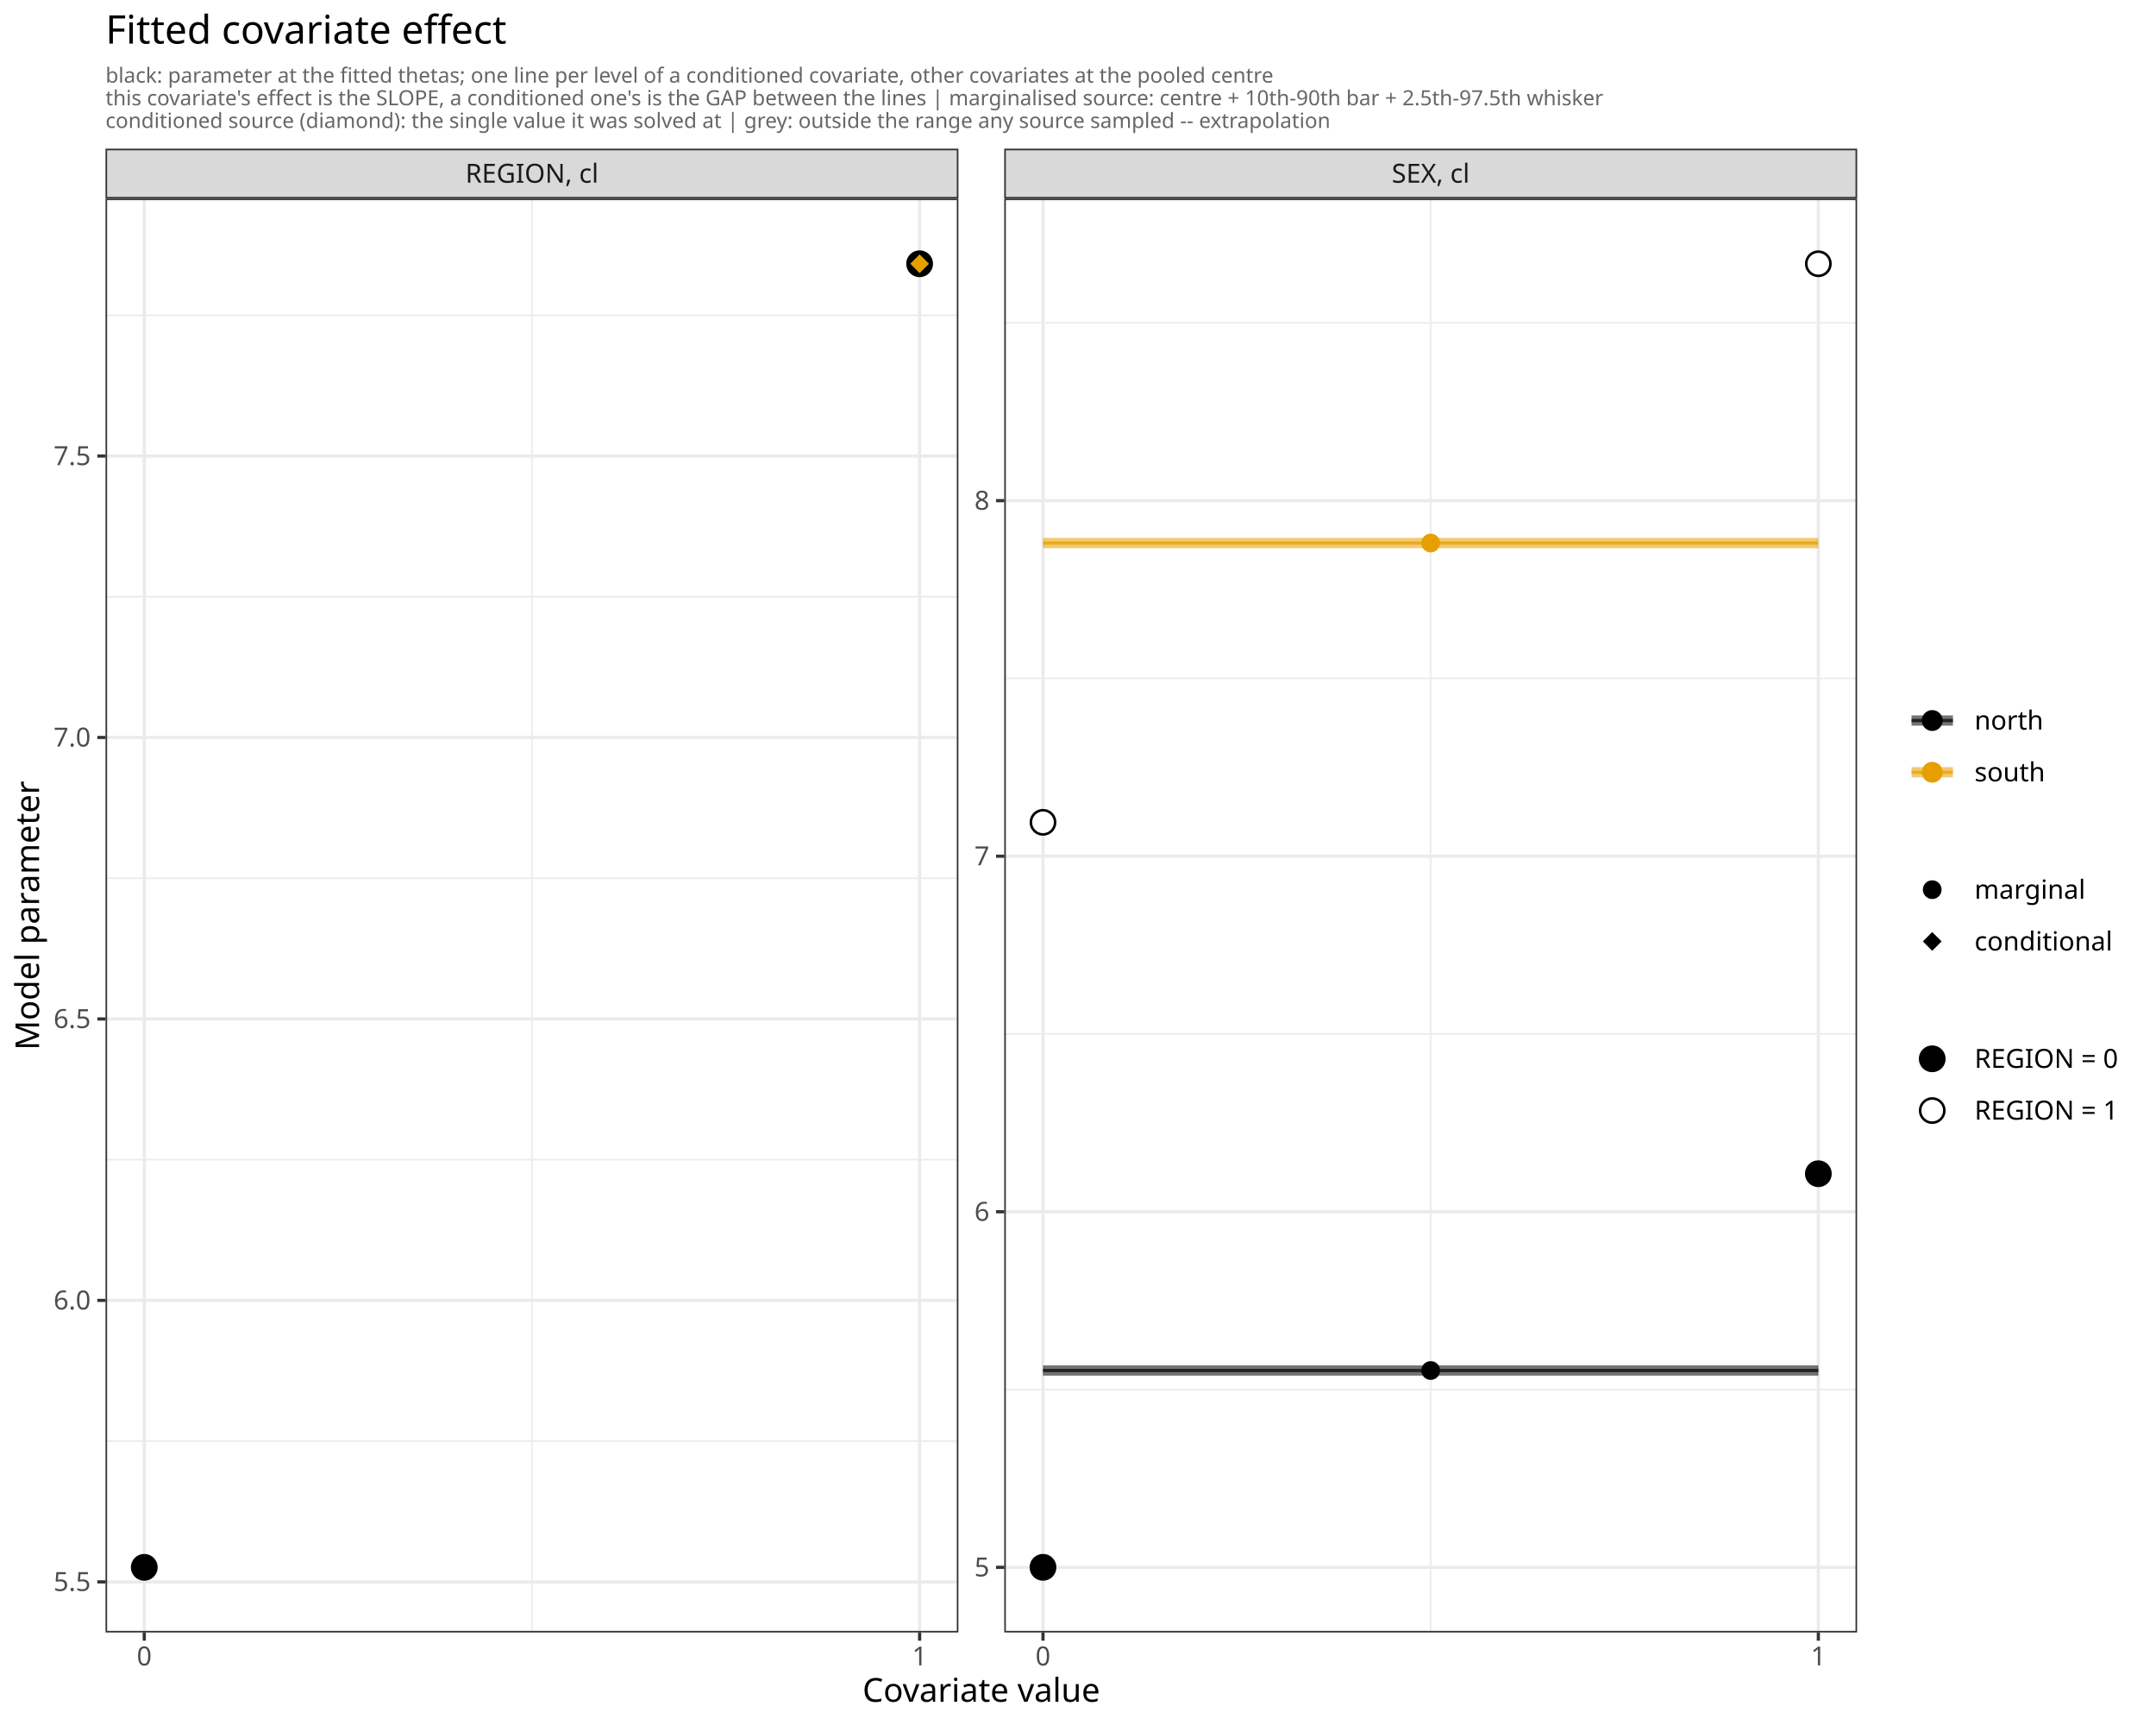
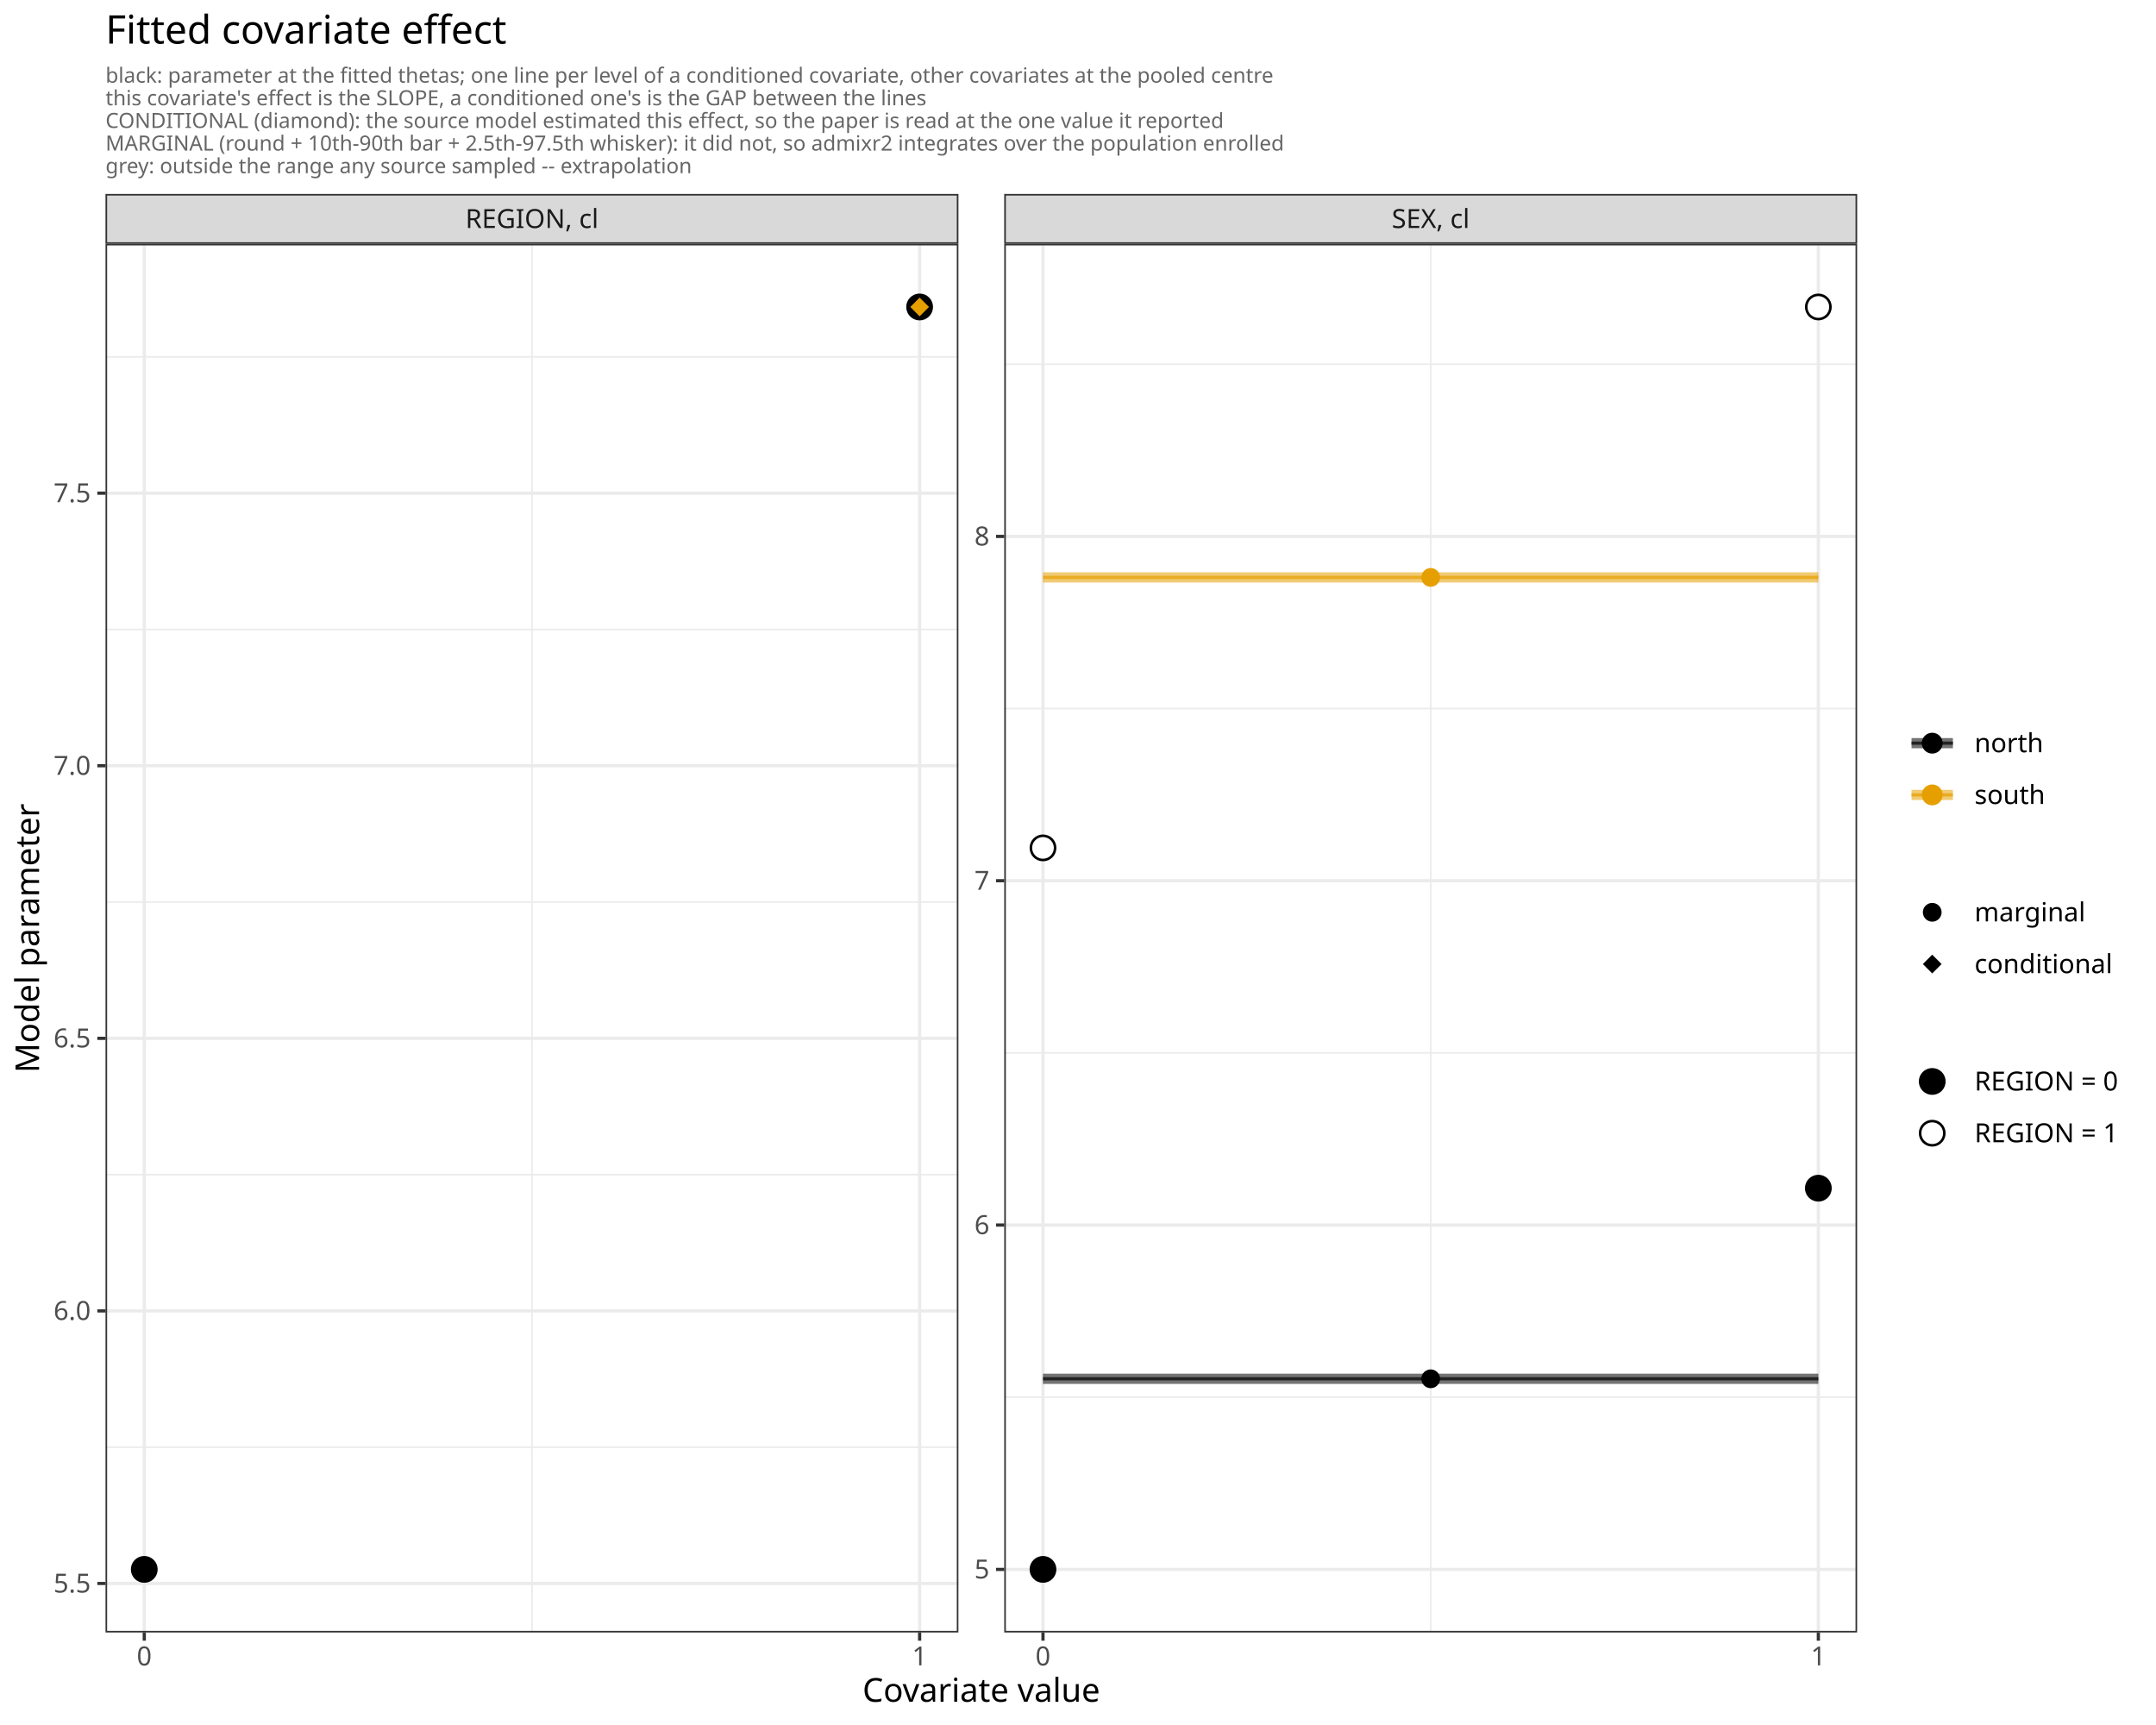
<svg xmlns="http://www.w3.org/2000/svg" class="svglite" data-engine-version="2.0" width="720.00pt" height="576.00pt" viewBox="0 0 720.00 576.00">
  <defs>
    <style type="text/css">
    .svglite line, .svglite polyline, .svglite polygon, .svglite path, .svglite rect, .svglite circle {
      fill: none;
      stroke: #000000;
      stroke-linecap: round;
      stroke-linejoin: round;
      stroke-miterlimit: 10.00;
    }
  </style>
  </defs>
  <rect width="100%" height="100%" style="stroke: none; fill: #FFFFFF;" />
  <defs>
    <clipPath id="cpMC4wMHw3MjAuMDB8MC4wMHw1NzYuMDA=">
      <rect x="0.00" y="0.00" width="720.00" height="576.00" />
    </clipPath>
  </defs>
  <g clip-path="url(#cpMC4wMHw3MjAuMDB8MC4wMHw1NzYuMDA=)">
    <rect x="-0" y="0.00" width="720.00" height="576.00" style="stroke-width: 1.07; stroke: #FFFFFF; fill: #FFFFFF;" />
  </g>
  <defs>
-     <clipPath id="cpMzUuMjR8MzIwLjA2fDY2LjMwfDU0NS4xMQ==">
-       <rect x="35.24" y="66.30" width="284.82" height="478.81" />
+     <clipPath id="cpMzUuMjR8MzIwLjA2fDgxLjQyfDU0NS4xMQ==">
+       <rect x="35.24" y="81.42" width="284.82" height="463.69" />
    </clipPath>
  </defs>
-   <g clip-path="url(#cpMzUuMjR8MzIwLjA2fDY2LjMwfDU0NS4xMQ==)">
-     <rect x="35.24" y="66.30" width="284.82" height="478.81" style="stroke-width: 1.07; stroke: none; fill: #FFFFFF;" />
-     <polyline points="35.24,481.22 320.06,481.22 " style="stroke-width: 0.53; stroke: #EBEBEB; stroke-linecap: butt;" />
-     <polyline points="35.24,387.23 320.06,387.23 " style="stroke-width: 0.53; stroke: #EBEBEB; stroke-linecap: butt;" />
-     <polyline points="35.24,293.25 320.06,293.25 " style="stroke-width: 0.53; stroke: #EBEBEB; stroke-linecap: butt;" />
-     <polyline points="35.24,199.26 320.06,199.26 " style="stroke-width: 0.53; stroke: #EBEBEB; stroke-linecap: butt;" />
-     <polyline points="35.24,105.28 320.06,105.28 " style="stroke-width: 0.53; stroke: #EBEBEB; stroke-linecap: butt;" />
-     <polyline points="177.65,545.11 177.65,66.30 " style="stroke-width: 0.53; stroke: #EBEBEB; stroke-linecap: butt;" />
-     <polyline points="35.24,528.21 320.06,528.21 " style="stroke-width: 1.07; stroke: #EBEBEB; stroke-linecap: butt;" />
-     <polyline points="35.24,434.22 320.06,434.22 " style="stroke-width: 1.07; stroke: #EBEBEB; stroke-linecap: butt;" />
-     <polyline points="35.24,340.24 320.06,340.24 " style="stroke-width: 1.07; stroke: #EBEBEB; stroke-linecap: butt;" />
-     <polyline points="35.24,246.25 320.06,246.25 " style="stroke-width: 1.07; stroke: #EBEBEB; stroke-linecap: butt;" />
-     <polyline points="35.24,152.27 320.06,152.27 " style="stroke-width: 1.07; stroke: #EBEBEB; stroke-linecap: butt;" />
-     <polyline points="48.18,545.11 48.18,66.30 " style="stroke-width: 1.07; stroke: #EBEBEB; stroke-linecap: butt;" />
-     <polyline points="307.11,545.11 307.11,66.30 " style="stroke-width: 1.07; stroke: #EBEBEB; stroke-linecap: butt;" />
-     <circle cx="48.18" cy="523.35" r="4.05" style="stroke-width: 0.85; fill: #000000;" />
-     <circle cx="307.11" cy="88.07" r="4.05" style="stroke-width: 0.85; fill: #000000;" />
-     <polygon points="45.06,523.35 48.18,520.22 51.31,523.35 48.18,526.48 " style="stroke-width: 0.71; stroke: none; fill: #000000;" />
-     <polygon points="303.99,88.07 307.11,84.94 310.24,88.07 307.11,91.20 " style="stroke-width: 0.71; stroke: none; fill: #E69F00;" />
-     <rect x="35.24" y="66.30" width="284.82" height="478.81" style="stroke-width: 1.07; stroke: #333333;" />
+   <g clip-path="url(#cpMzUuMjR8MzIwLjA2fDgxLjQyfDU0NS4xMQ==)">
+     <rect x="35.24" y="81.42" width="284.82" height="463.69" style="stroke-width: 1.07; stroke: none; fill: #FFFFFF;" />
+     <polyline points="35.24,483.23 320.06,483.23 " style="stroke-width: 0.53; stroke: #EBEBEB; stroke-linecap: butt;" />
+     <polyline points="35.24,392.22 320.06,392.22 " style="stroke-width: 0.53; stroke: #EBEBEB; stroke-linecap: butt;" />
+     <polyline points="35.24,301.20 320.06,301.20 " style="stroke-width: 0.53; stroke: #EBEBEB; stroke-linecap: butt;" />
+     <polyline points="35.24,210.18 320.06,210.18 " style="stroke-width: 0.53; stroke: #EBEBEB; stroke-linecap: butt;" />
+     <polyline points="35.24,119.17 320.06,119.17 " style="stroke-width: 0.53; stroke: #EBEBEB; stroke-linecap: butt;" />
+     <polyline points="177.65,545.11 177.65,81.42 " style="stroke-width: 0.53; stroke: #EBEBEB; stroke-linecap: butt;" />
+     <polyline points="35.24,528.74 320.06,528.74 " style="stroke-width: 1.07; stroke: #EBEBEB; stroke-linecap: butt;" />
+     <polyline points="35.24,437.73 320.06,437.73 " style="stroke-width: 1.07; stroke: #EBEBEB; stroke-linecap: butt;" />
+     <polyline points="35.24,346.71 320.06,346.71 " style="stroke-width: 1.07; stroke: #EBEBEB; stroke-linecap: butt;" />
+     <polyline points="35.24,255.69 320.06,255.69 " style="stroke-width: 1.07; stroke: #EBEBEB; stroke-linecap: butt;" />
+     <polyline points="35.24,164.68 320.06,164.68 " style="stroke-width: 1.07; stroke: #EBEBEB; stroke-linecap: butt;" />
+     <polyline points="48.18,545.11 48.18,81.42 " style="stroke-width: 1.07; stroke: #EBEBEB; stroke-linecap: butt;" />
+     <polyline points="307.11,545.11 307.11,81.42 " style="stroke-width: 1.07; stroke: #EBEBEB; stroke-linecap: butt;" />
+     <circle cx="48.18" cy="524.04" r="4.05" style="stroke-width: 0.85; fill: #000000;" />
+     <circle cx="307.11" cy="102.50" r="4.05" style="stroke-width: 0.85; fill: #000000;" />
+     <polygon points="45.06,524.04 48.18,520.91 51.31,524.04 48.18,527.16 " style="stroke-width: 0.71; stroke: none; fill: #000000;" />
+     <polygon points="303.99,102.50 307.11,99.37 310.24,102.50 307.11,105.63 " style="stroke-width: 0.71; stroke: none; fill: #E69F00;" />
+     <rect x="35.24" y="81.42" width="284.82" height="463.69" style="stroke-width: 1.07; stroke: #333333;" />
  </g>
  <g clip-path="url(#cpMC4wMHw3MjAuMDB8MC4wMHw1NzYuMDA=)">
</g>
  <defs>
-     <clipPath id="cpMzM1LjM3fDYyMC4xOXw2Ni4zMHw1NDUuMTE=">
-       <rect x="335.37" y="66.30" width="284.82" height="478.81" />
+     <clipPath id="cpMzM1LjM3fDYyMC4xOXw4MS40Mnw1NDUuMTE=">
+       <rect x="335.37" y="81.42" width="284.82" height="463.69" />
    </clipPath>
  </defs>
-   <g clip-path="url(#cpMzM1LjM3fDYyMC4xOXw2Ni4zMHw1NDUuMTE=)">
-     <rect x="335.37" y="66.30" width="284.82" height="478.81" style="stroke-width: 1.07; stroke: none; fill: #FFFFFF;" />
-     <polyline points="335.37,463.99 620.19,463.99 " style="stroke-width: 0.53; stroke: #EBEBEB; stroke-linecap: butt;" />
-     <polyline points="335.37,345.26 620.19,345.26 " style="stroke-width: 0.53; stroke: #EBEBEB; stroke-linecap: butt;" />
-     <polyline points="335.37,226.53 620.19,226.53 " style="stroke-width: 0.53; stroke: #EBEBEB; stroke-linecap: butt;" />
-     <polyline points="335.37,107.81 620.19,107.81 " style="stroke-width: 0.53; stroke: #EBEBEB; stroke-linecap: butt;" />
-     <polyline points="477.78,545.11 477.78,66.30 " style="stroke-width: 0.53; stroke: #EBEBEB; stroke-linecap: butt;" />
-     <polyline points="335.37,523.35 620.19,523.35 " style="stroke-width: 1.07; stroke: #EBEBEB; stroke-linecap: butt;" />
-     <polyline points="335.37,404.62 620.19,404.62 " style="stroke-width: 1.07; stroke: #EBEBEB; stroke-linecap: butt;" />
-     <polyline points="335.37,285.90 620.19,285.90 " style="stroke-width: 1.07; stroke: #EBEBEB; stroke-linecap: butt;" />
-     <polyline points="335.37,167.17 620.19,167.17 " style="stroke-width: 1.07; stroke: #EBEBEB; stroke-linecap: butt;" />
-     <polyline points="348.31,545.11 348.31,66.30 " style="stroke-width: 1.07; stroke: #EBEBEB; stroke-linecap: butt;" />
-     <polyline points="607.24,545.11 607.24,66.30 " style="stroke-width: 1.07; stroke: #EBEBEB; stroke-linecap: butt;" />
-     <circle cx="348.31" cy="523.35" r="4.05" style="stroke-width: 0.85; fill: #000000;" />
-     <circle cx="607.24" cy="391.92" r="4.05" style="stroke-width: 0.85; fill: #000000;" />
-     <circle cx="348.31" cy="274.58" r="4.05" style="stroke-width: 0.85; fill: #FFFFFF;" />
-     <circle cx="607.24" cy="88.07" r="4.05" style="stroke-width: 0.85; fill: #FFFFFF;" />
-     <line x1="348.31" y1="457.63" x2="607.24" y2="457.63" style="stroke-width: 1.07; stroke: #000000; stroke-opacity: 0.70; stroke-linecap: butt;" />
-     <line x1="348.31" y1="181.32" x2="607.24" y2="181.32" style="stroke-width: 1.07; stroke: #E69F00; stroke-opacity: 0.70; stroke-linecap: butt;" />
-     <line x1="348.31" y1="457.63" x2="607.24" y2="457.63" style="stroke-width: 3.41; stroke: #000000; stroke-opacity: 0.55; stroke-linecap: butt;" />
-     <line x1="348.31" y1="181.32" x2="607.24" y2="181.32" style="stroke-width: 3.41; stroke: #E69F00; stroke-opacity: 0.55; stroke-linecap: butt;" />
-     <circle cx="477.78" cy="457.63" r="3.13" style="stroke-width: 0.71; stroke: none; fill: #000000;" />
-     <circle cx="477.78" cy="181.32" r="3.13" style="stroke-width: 0.71; stroke: none; fill: #E69F00;" />
-     <rect x="335.37" y="66.30" width="284.82" height="478.81" style="stroke-width: 1.07; stroke: #333333;" />
+   <g clip-path="url(#cpMzM1LjM3fDYyMC4xOXw4MS40Mnw1NDUuMTE=)">
+     <rect x="335.37" y="81.42" width="284.82" height="463.69" style="stroke-width: 1.07; stroke: none; fill: #FFFFFF;" />
+     <polyline points="335.37,466.55 620.19,466.55 " style="stroke-width: 0.53; stroke: #EBEBEB; stroke-linecap: butt;" />
+     <polyline points="335.37,351.57 620.19,351.57 " style="stroke-width: 0.53; stroke: #EBEBEB; stroke-linecap: butt;" />
+     <polyline points="335.37,236.59 620.19,236.59 " style="stroke-width: 0.53; stroke: #EBEBEB; stroke-linecap: butt;" />
+     <polyline points="335.37,121.62 620.19,121.62 " style="stroke-width: 0.53; stroke: #EBEBEB; stroke-linecap: butt;" />
+     <polyline points="477.78,545.11 477.78,81.42 " style="stroke-width: 0.53; stroke: #EBEBEB; stroke-linecap: butt;" />
+     <polyline points="335.37,524.04 620.19,524.04 " style="stroke-width: 1.07; stroke: #EBEBEB; stroke-linecap: butt;" />
+     <polyline points="335.37,409.06 620.19,409.06 " style="stroke-width: 1.07; stroke: #EBEBEB; stroke-linecap: butt;" />
+     <polyline points="335.37,294.08 620.19,294.08 " style="stroke-width: 1.07; stroke: #EBEBEB; stroke-linecap: butt;" />
+     <polyline points="335.37,179.11 620.19,179.11 " style="stroke-width: 1.07; stroke: #EBEBEB; stroke-linecap: butt;" />
+     <polyline points="348.31,545.11 348.31,81.42 " style="stroke-width: 1.07; stroke: #EBEBEB; stroke-linecap: butt;" />
+     <polyline points="607.24,545.11 607.24,81.42 " style="stroke-width: 1.07; stroke: #EBEBEB; stroke-linecap: butt;" />
+     <circle cx="348.31" cy="524.04" r="4.05" style="stroke-width: 0.85; fill: #000000;" />
+     <circle cx="607.24" cy="396.75" r="4.05" style="stroke-width: 0.85; fill: #000000;" />
+     <circle cx="348.31" cy="283.12" r="4.05" style="stroke-width: 0.85; fill: #FFFFFF;" />
+     <circle cx="607.24" cy="102.50" r="4.05" style="stroke-width: 0.85; fill: #FFFFFF;" />
+     <line x1="348.31" y1="460.40" x2="607.24" y2="460.40" style="stroke-width: 1.07; stroke: #000000; stroke-opacity: 0.70; stroke-linecap: butt;" />
+     <line x1="348.31" y1="192.81" x2="607.24" y2="192.81" style="stroke-width: 1.07; stroke: #E69F00; stroke-opacity: 0.70; stroke-linecap: butt;" />
+     <line x1="348.31" y1="460.40" x2="607.24" y2="460.40" style="stroke-width: 3.41; stroke: #000000; stroke-opacity: 0.55; stroke-linecap: butt;" />
+     <line x1="348.31" y1="192.81" x2="607.24" y2="192.81" style="stroke-width: 3.41; stroke: #E69F00; stroke-opacity: 0.55; stroke-linecap: butt;" />
+     <circle cx="477.78" cy="460.40" r="3.13" style="stroke-width: 0.71; stroke: none; fill: #000000;" />
+     <circle cx="477.78" cy="192.81" r="3.13" style="stroke-width: 0.71; stroke: none; fill: #E69F00;" />
+     <rect x="335.37" y="81.42" width="284.82" height="463.69" style="stroke-width: 1.07; stroke: #333333;" />
  </g>
  <g clip-path="url(#cpMC4wMHw3MjAuMDB8MC4wMHw1NzYuMDA=)">
</g>
  <defs>
-     <clipPath id="cpMzUuMjR8MzIwLjA2fDQ5LjY1fDY2LjMw">
-       <rect x="35.24" y="49.65" width="284.82" height="16.65" />
+     <clipPath id="cpMzUuMjR8MzIwLjA2fDY0Ljc3fDgxLjQy">
+       <rect x="35.24" y="64.77" width="284.82" height="16.65" />
    </clipPath>
  </defs>
-   <g clip-path="url(#cpMzUuMjR8MzIwLjA2fDQ5LjY1fDY2LjMw)">
-     <rect x="35.24" y="49.65" width="284.82" height="16.65" style="stroke-width: 1.07; stroke: #333333; fill: #D9D9D9;" />
-     <text x="177.65" y="61.01" text-anchor="middle" style="font-size: 8.80px; fill: #1A1A1A; font-family: sans;" textLength="45.97px" lengthAdjust="spacingAndGlyphs">REGION, cl</text>
+   <g clip-path="url(#cpMzUuMjR8MzIwLjA2fDY0Ljc3fDgxLjQy)">
+     <rect x="35.24" y="64.77" width="284.82" height="16.65" style="stroke-width: 1.07; stroke: #333333; fill: #D9D9D9;" />
+     <text x="177.65" y="76.13" text-anchor="middle" style="font-size: 8.80px; fill: #1A1A1A; font-family: sans;" textLength="45.97px" lengthAdjust="spacingAndGlyphs">REGION, cl</text>
  </g>
  <g clip-path="url(#cpMC4wMHw3MjAuMDB8MC4wMHw1NzYuMDA=)">
</g>
  <defs>
-     <clipPath id="cpMzM1LjM3fDYyMC4xOXw0OS42NXw2Ni4zMA==">
-       <rect x="335.37" y="49.65" width="284.82" height="16.65" />
+     <clipPath id="cpMzM1LjM3fDYyMC4xOXw2NC43N3w4MS40Mg==">
+       <rect x="335.37" y="64.77" width="284.82" height="16.65" />
    </clipPath>
  </defs>
-   <g clip-path="url(#cpMzM1LjM3fDYyMC4xOXw0OS42NXw2Ni4zMA==)">
-     <rect x="335.37" y="49.65" width="284.82" height="16.65" style="stroke-width: 1.07; stroke: #333333; fill: #D9D9D9;" />
-     <text x="477.78" y="61.01" text-anchor="middle" style="font-size: 8.80px; fill: #1A1A1A; font-family: sans;" textLength="28.86px" lengthAdjust="spacingAndGlyphs">SEX, cl</text>
+   <g clip-path="url(#cpMzM1LjM3fDYyMC4xOXw2NC43N3w4MS40Mg==)">
+     <rect x="335.37" y="64.77" width="284.82" height="16.65" style="stroke-width: 1.07; stroke: #333333; fill: #D9D9D9;" />
+     <text x="477.78" y="76.13" text-anchor="middle" style="font-size: 8.80px; fill: #1A1A1A; font-family: sans;" textLength="28.86px" lengthAdjust="spacingAndGlyphs">SEX, cl</text>
  </g>
  <g clip-path="url(#cpMC4wMHw3MjAuMDB8MC4wMHw1NzYuMDA=)">
    <polyline points="48.18,547.85 48.18,545.11 " style="stroke-width: 1.07; stroke: #333333; stroke-linecap: butt;" />
    <polyline points="307.11,547.85 307.11,545.11 " style="stroke-width: 1.07; stroke: #333333; stroke-linecap: butt;" />
    <text x="48.18" y="556.10" text-anchor="middle" style="font-size: 8.80px; fill: #4D4D4D; font-family: sans;" textLength="4.89px" lengthAdjust="spacingAndGlyphs">0</text>
    <text x="307.11" y="556.10" text-anchor="middle" style="font-size: 8.80px; fill: #4D4D4D; font-family: sans;" textLength="4.89px" lengthAdjust="spacingAndGlyphs">1</text>
    <polyline points="348.31,547.85 348.31,545.11 " style="stroke-width: 1.07; stroke: #333333; stroke-linecap: butt;" />
    <polyline points="607.24,547.85 607.24,545.11 " style="stroke-width: 1.07; stroke: #333333; stroke-linecap: butt;" />
    <text x="348.31" y="556.10" text-anchor="middle" style="font-size: 8.80px; fill: #4D4D4D; font-family: sans;" textLength="4.89px" lengthAdjust="spacingAndGlyphs">0</text>
    <text x="607.24" y="556.10" text-anchor="middle" style="font-size: 8.80px; fill: #4D4D4D; font-family: sans;" textLength="4.89px" lengthAdjust="spacingAndGlyphs">1</text>
-     <text x="330.44" y="526.38" text-anchor="end" style="font-size: 8.80px; fill: #4D4D4D; font-family: sans;" textLength="4.89px" lengthAdjust="spacingAndGlyphs">5</text>
-     <text x="330.44" y="407.65" text-anchor="end" style="font-size: 8.80px; fill: #4D4D4D; font-family: sans;" textLength="4.89px" lengthAdjust="spacingAndGlyphs">6</text>
-     <text x="330.44" y="288.92" text-anchor="end" style="font-size: 8.80px; fill: #4D4D4D; font-family: sans;" textLength="4.89px" lengthAdjust="spacingAndGlyphs">7</text>
-     <text x="330.44" y="170.20" text-anchor="end" style="font-size: 8.80px; fill: #4D4D4D; font-family: sans;" textLength="4.89px" lengthAdjust="spacingAndGlyphs">8</text>
-     <polyline points="332.63,523.35 335.37,523.35 " style="stroke-width: 1.07; stroke: #333333; stroke-linecap: butt;" />
-     <polyline points="332.63,404.62 335.37,404.62 " style="stroke-width: 1.07; stroke: #333333; stroke-linecap: butt;" />
-     <polyline points="332.63,285.90 335.37,285.90 " style="stroke-width: 1.07; stroke: #333333; stroke-linecap: butt;" />
-     <polyline points="332.63,167.17 335.37,167.17 " style="stroke-width: 1.07; stroke: #333333; stroke-linecap: butt;" />
-     <text x="30.31" y="531.24" text-anchor="end" style="font-size: 8.80px; fill: #4D4D4D; font-family: sans;" textLength="12.23px" lengthAdjust="spacingAndGlyphs">5.5</text>
-     <text x="30.31" y="437.25" text-anchor="end" style="font-size: 8.80px; fill: #4D4D4D; font-family: sans;" textLength="12.23px" lengthAdjust="spacingAndGlyphs">6.0</text>
-     <text x="30.31" y="343.27" text-anchor="end" style="font-size: 8.80px; fill: #4D4D4D; font-family: sans;" textLength="12.23px" lengthAdjust="spacingAndGlyphs">6.5</text>
-     <text x="30.31" y="249.28" text-anchor="end" style="font-size: 8.80px; fill: #4D4D4D; font-family: sans;" textLength="12.23px" lengthAdjust="spacingAndGlyphs">7.0</text>
-     <text x="30.31" y="155.30" text-anchor="end" style="font-size: 8.80px; fill: #4D4D4D; font-family: sans;" textLength="12.23px" lengthAdjust="spacingAndGlyphs">7.5</text>
-     <polyline points="32.50,528.21 35.24,528.21 " style="stroke-width: 1.07; stroke: #333333; stroke-linecap: butt;" />
-     <polyline points="32.50,434.22 35.24,434.22 " style="stroke-width: 1.07; stroke: #333333; stroke-linecap: butt;" />
-     <polyline points="32.50,340.24 35.24,340.24 " style="stroke-width: 1.07; stroke: #333333; stroke-linecap: butt;" />
-     <polyline points="32.50,246.25 35.24,246.25 " style="stroke-width: 1.07; stroke: #333333; stroke-linecap: butt;" />
-     <polyline points="32.50,152.27 35.24,152.27 " style="stroke-width: 1.07; stroke: #333333; stroke-linecap: butt;" />
+     <text x="330.44" y="527.06" text-anchor="end" style="font-size: 8.80px; fill: #4D4D4D; font-family: sans;" textLength="4.89px" lengthAdjust="spacingAndGlyphs">5</text>
+     <text x="330.44" y="412.09" text-anchor="end" style="font-size: 8.80px; fill: #4D4D4D; font-family: sans;" textLength="4.89px" lengthAdjust="spacingAndGlyphs">6</text>
+     <text x="330.44" y="297.11" text-anchor="end" style="font-size: 8.80px; fill: #4D4D4D; font-family: sans;" textLength="4.89px" lengthAdjust="spacingAndGlyphs">7</text>
+     <text x="330.44" y="182.13" text-anchor="end" style="font-size: 8.80px; fill: #4D4D4D; font-family: sans;" textLength="4.89px" lengthAdjust="spacingAndGlyphs">8</text>
+     <polyline points="332.63,524.04 335.37,524.04 " style="stroke-width: 1.07; stroke: #333333; stroke-linecap: butt;" />
+     <polyline points="332.63,409.06 335.37,409.06 " style="stroke-width: 1.07; stroke: #333333; stroke-linecap: butt;" />
+     <polyline points="332.63,294.08 335.37,294.08 " style="stroke-width: 1.07; stroke: #333333; stroke-linecap: butt;" />
+     <polyline points="332.63,179.11 335.37,179.11 " style="stroke-width: 1.07; stroke: #333333; stroke-linecap: butt;" />
+     <text x="30.31" y="531.77" text-anchor="end" style="font-size: 8.80px; fill: #4D4D4D; font-family: sans;" textLength="12.23px" lengthAdjust="spacingAndGlyphs">5.5</text>
+     <text x="30.31" y="440.75" text-anchor="end" style="font-size: 8.80px; fill: #4D4D4D; font-family: sans;" textLength="12.23px" lengthAdjust="spacingAndGlyphs">6.0</text>
+     <text x="30.31" y="349.74" text-anchor="end" style="font-size: 8.80px; fill: #4D4D4D; font-family: sans;" textLength="12.23px" lengthAdjust="spacingAndGlyphs">6.5</text>
+     <text x="30.31" y="258.72" text-anchor="end" style="font-size: 8.80px; fill: #4D4D4D; font-family: sans;" textLength="12.23px" lengthAdjust="spacingAndGlyphs">7.0</text>
+     <text x="30.31" y="167.70" text-anchor="end" style="font-size: 8.80px; fill: #4D4D4D; font-family: sans;" textLength="12.23px" lengthAdjust="spacingAndGlyphs">7.5</text>
+     <polyline points="32.50,528.74 35.24,528.74 " style="stroke-width: 1.07; stroke: #333333; stroke-linecap: butt;" />
+     <polyline points="32.50,437.73 35.24,437.73 " style="stroke-width: 1.07; stroke: #333333; stroke-linecap: butt;" />
+     <polyline points="32.50,346.71 35.24,346.71 " style="stroke-width: 1.07; stroke: #333333; stroke-linecap: butt;" />
+     <polyline points="32.50,255.69 35.24,255.69 " style="stroke-width: 1.07; stroke: #333333; stroke-linecap: butt;" />
+     <polyline points="32.50,164.68 35.24,164.68 " style="stroke-width: 1.07; stroke: #333333; stroke-linecap: butt;" />
    <text x="327.71" y="568.24" text-anchor="middle" style="font-size: 11.00px; font-family: sans;" textLength="76.44px" lengthAdjust="spacingAndGlyphs">Covariate value</text>
-     <text transform="translate(13.05,305.71) rotate(-90)" text-anchor="middle" style="font-size: 11.00px; font-family: sans;" textLength="83.16px" lengthAdjust="spacingAndGlyphs">Model parameter</text>
-     <rect x="631.15" y="226.47" width="55.25" height="45.52" style="stroke-width: 1.07; stroke: none; fill: #FFFFFF;" />
-     <rect x="636.63" y="231.95" width="17.28" height="17.28" style="stroke-width: 1.07; stroke: none; fill: #FFFFFF;" />
-     <line x1="638.36" y1="240.59" x2="652.18" y2="240.59" style="stroke-width: 1.07; stroke: #000000; stroke-opacity: 0.70; stroke-linecap: butt;" />
-     <line x1="638.36" y1="240.59" x2="652.18" y2="240.59" style="stroke-width: 3.41; stroke: #000000; stroke-opacity: 0.55; stroke-linecap: butt;" />
-     <circle cx="645.27" cy="240.59" r="3.13" style="stroke-width: 0.71; fill: #000000;" />
-     <rect x="636.63" y="249.23" width="17.28" height="17.28" style="stroke-width: 1.07; stroke: none; fill: #FFFFFF;" />
-     <line x1="638.36" y1="257.87" x2="652.18" y2="257.87" style="stroke-width: 1.07; stroke: #E69F00; stroke-opacity: 0.70; stroke-linecap: butt;" />
-     <line x1="638.36" y1="257.87" x2="652.18" y2="257.87" style="stroke-width: 3.41; stroke: #E69F00; stroke-opacity: 0.55; stroke-linecap: butt;" />
-     <circle cx="645.27" cy="257.87" r="3.13" style="stroke-width: 0.71; stroke: #E69F00; fill: #E69F00;" />
-     <text x="659.39" y="243.62" style="font-size: 8.80px; font-family: sans;" textLength="20.06px" lengthAdjust="spacingAndGlyphs">north</text>
-     <text x="659.39" y="260.90" style="font-size: 8.80px; font-family: sans;" textLength="21.53px" lengthAdjust="spacingAndGlyphs">south</text>
-     <rect x="631.15" y="282.95" width="75.79" height="45.52" style="stroke-width: 1.07; stroke: none; fill: #FFFFFF;" />
-     <rect x="636.63" y="288.43" width="17.28" height="17.28" style="stroke-width: 1.07; stroke: none; fill: #FFFFFF;" />
-     <circle cx="645.27" cy="297.07" r="3.13" style="stroke-width: 0.71; stroke: none; fill: #000000;" />
-     <rect x="636.63" y="305.71" width="17.28" height="17.28" style="stroke-width: 1.07; stroke: none; fill: #FFFFFF;" />
-     <polygon points="642.14,314.35 645.27,311.22 648.40,314.35 645.27,317.48 " style="stroke-width: 0.71; stroke: none; fill: #000000;" />
-     <text x="659.39" y="300.10" style="font-size: 8.80px; font-family: sans;" textLength="33.75px" lengthAdjust="spacingAndGlyphs">marginal</text>
-     <text x="659.39" y="317.38" style="font-size: 8.80px; font-family: sans;" textLength="42.08px" lengthAdjust="spacingAndGlyphs">conditional</text>
-     <rect x="631.15" y="339.43" width="83.37" height="45.52" style="stroke-width: 1.07; stroke: none; fill: #FFFFFF;" />
-     <rect x="636.63" y="344.91" width="17.28" height="17.28" style="stroke-width: 1.07; stroke: none; fill: #FFFFFF;" />
-     <circle cx="645.27" cy="353.55" r="4.05" style="stroke-width: 0.85; fill: #000000;" />
-     <rect x="636.63" y="362.19" width="17.28" height="17.28" style="stroke-width: 1.07; stroke: none; fill: #FFFFFF;" />
-     <circle cx="645.27" cy="370.83" r="4.05" style="stroke-width: 0.85; fill: #FFFFFF;" />
-     <text x="659.39" y="356.57" style="font-size: 8.80px; font-family: sans;" textLength="49.65px" lengthAdjust="spacingAndGlyphs">REGION = 0</text>
-     <text x="659.39" y="373.85" style="font-size: 8.80px; font-family: sans;" textLength="49.65px" lengthAdjust="spacingAndGlyphs">REGION = 1</text>
+     <text transform="translate(13.05,313.27) rotate(-90)" text-anchor="middle" style="font-size: 11.00px; font-family: sans;" textLength="83.16px" lengthAdjust="spacingAndGlyphs">Model parameter</text>
+     <rect x="631.15" y="234.03" width="55.25" height="45.52" style="stroke-width: 1.07; stroke: none; fill: #FFFFFF;" />
+     <rect x="636.63" y="239.51" width="17.28" height="17.28" style="stroke-width: 1.07; stroke: none; fill: #FFFFFF;" />
+     <line x1="638.36" y1="248.15" x2="652.18" y2="248.15" style="stroke-width: 1.07; stroke: #000000; stroke-opacity: 0.70; stroke-linecap: butt;" />
+     <line x1="638.36" y1="248.15" x2="652.18" y2="248.15" style="stroke-width: 3.41; stroke: #000000; stroke-opacity: 0.55; stroke-linecap: butt;" />
+     <circle cx="645.27" cy="248.15" r="3.13" style="stroke-width: 0.71; fill: #000000;" />
+     <rect x="636.63" y="256.79" width="17.28" height="17.28" style="stroke-width: 1.07; stroke: none; fill: #FFFFFF;" />
+     <line x1="638.36" y1="265.43" x2="652.18" y2="265.43" style="stroke-width: 1.07; stroke: #E69F00; stroke-opacity: 0.70; stroke-linecap: butt;" />
+     <line x1="638.36" y1="265.43" x2="652.18" y2="265.43" style="stroke-width: 3.41; stroke: #E69F00; stroke-opacity: 0.55; stroke-linecap: butt;" />
+     <circle cx="645.27" cy="265.43" r="3.13" style="stroke-width: 0.71; stroke: #E69F00; fill: #E69F00;" />
+     <text x="659.39" y="251.18" style="font-size: 8.80px; font-family: sans;" textLength="20.06px" lengthAdjust="spacingAndGlyphs">north</text>
+     <text x="659.39" y="268.46" style="font-size: 8.80px; font-family: sans;" textLength="21.53px" lengthAdjust="spacingAndGlyphs">south</text>
+     <rect x="631.15" y="290.51" width="75.79" height="45.52" style="stroke-width: 1.07; stroke: none; fill: #FFFFFF;" />
+     <rect x="636.63" y="295.99" width="17.28" height="17.28" style="stroke-width: 1.07; stroke: none; fill: #FFFFFF;" />
+     <circle cx="645.27" cy="304.63" r="3.13" style="stroke-width: 0.71; stroke: none; fill: #000000;" />
+     <rect x="636.63" y="313.27" width="17.28" height="17.28" style="stroke-width: 1.07; stroke: none; fill: #FFFFFF;" />
+     <polygon points="642.14,321.91 645.27,318.78 648.40,321.91 645.27,325.04 " style="stroke-width: 0.71; stroke: none; fill: #000000;" />
+     <text x="659.39" y="307.66" style="font-size: 8.80px; font-family: sans;" textLength="33.75px" lengthAdjust="spacingAndGlyphs">marginal</text>
+     <text x="659.39" y="324.94" style="font-size: 8.80px; font-family: sans;" textLength="42.08px" lengthAdjust="spacingAndGlyphs">conditional</text>
+     <rect x="631.15" y="346.99" width="83.37" height="45.52" style="stroke-width: 1.07; stroke: none; fill: #FFFFFF;" />
+     <rect x="636.63" y="352.47" width="17.28" height="17.28" style="stroke-width: 1.07; stroke: none; fill: #FFFFFF;" />
+     <circle cx="645.27" cy="361.11" r="4.05" style="stroke-width: 0.85; fill: #000000;" />
+     <rect x="636.63" y="369.75" width="17.28" height="17.28" style="stroke-width: 1.07; stroke: none; fill: #FFFFFF;" />
+     <circle cx="645.27" cy="378.39" r="4.05" style="stroke-width: 0.85; fill: #FFFFFF;" />
+     <text x="659.39" y="364.13" style="font-size: 8.80px; font-family: sans;" textLength="49.65px" lengthAdjust="spacingAndGlyphs">REGION = 0</text>
+     <text x="659.39" y="381.41" style="font-size: 8.80px; font-family: sans;" textLength="49.65px" lengthAdjust="spacingAndGlyphs">REGION = 1</text>
    <text x="35.24" y="27.60" style="font-size: 7.00px; fill: #666666; font-family: sans;" textLength="365.81px" lengthAdjust="spacingAndGlyphs">black: parameter at the fitted thetas; one line per level of a conditioned covariate, other covariates at the pooled centre</text>
-     <text x="35.24" y="35.16" style="font-size: 7.00px; fill: #666666; font-family: sans;" textLength="481.21px" lengthAdjust="spacingAndGlyphs">this covariate's effect is the SLOPE, a conditioned one's is the GAP between the lines  |  marginalised source: centre + 10th-90th bar + 2.5th-97.5th whisker</text>
-     <text x="35.24" y="42.72" style="font-size: 7.00px; fill: #666666; font-family: sans;" textLength="389.02px" lengthAdjust="spacingAndGlyphs">conditioned source (diamond): the single value it was solved at  |  grey: outside the range any source sampled -- extrapolation</text>
+     <text x="35.24" y="35.16" style="font-size: 7.00px; fill: #666666; font-family: sans;" textLength="264.97px" lengthAdjust="spacingAndGlyphs">this covariate's effect is the SLOPE, a conditioned one's is the GAP between the lines</text>
+     <text x="35.24" y="42.72" style="font-size: 7.00px; fill: #666666; font-family: sans;" textLength="354.11px" lengthAdjust="spacingAndGlyphs">CONDITIONAL (diamond): the source model estimated this effect, so the paper is read at the one value it reported</text>
+     <text x="35.24" y="50.28" style="font-size: 7.00px; fill: #666666; font-family: sans;" textLength="371.24px" lengthAdjust="spacingAndGlyphs">MARGINAL (round + 10th-90th bar + 2.5th-97.5th whisker): it did not, so admixr2 integrates over the population enrolled</text>
+     <text x="35.24" y="57.84" style="font-size: 7.00px; fill: #666666; font-family: sans;" textLength="184.85px" lengthAdjust="spacingAndGlyphs">grey: outside the range any source sampled -- extrapolation</text>
    <text x="35.24" y="14.56" style="font-size: 13.20px; font-family: sans;" textLength="126.21px" lengthAdjust="spacingAndGlyphs">Fitted covariate effect</text>
  </g>
</svg>
